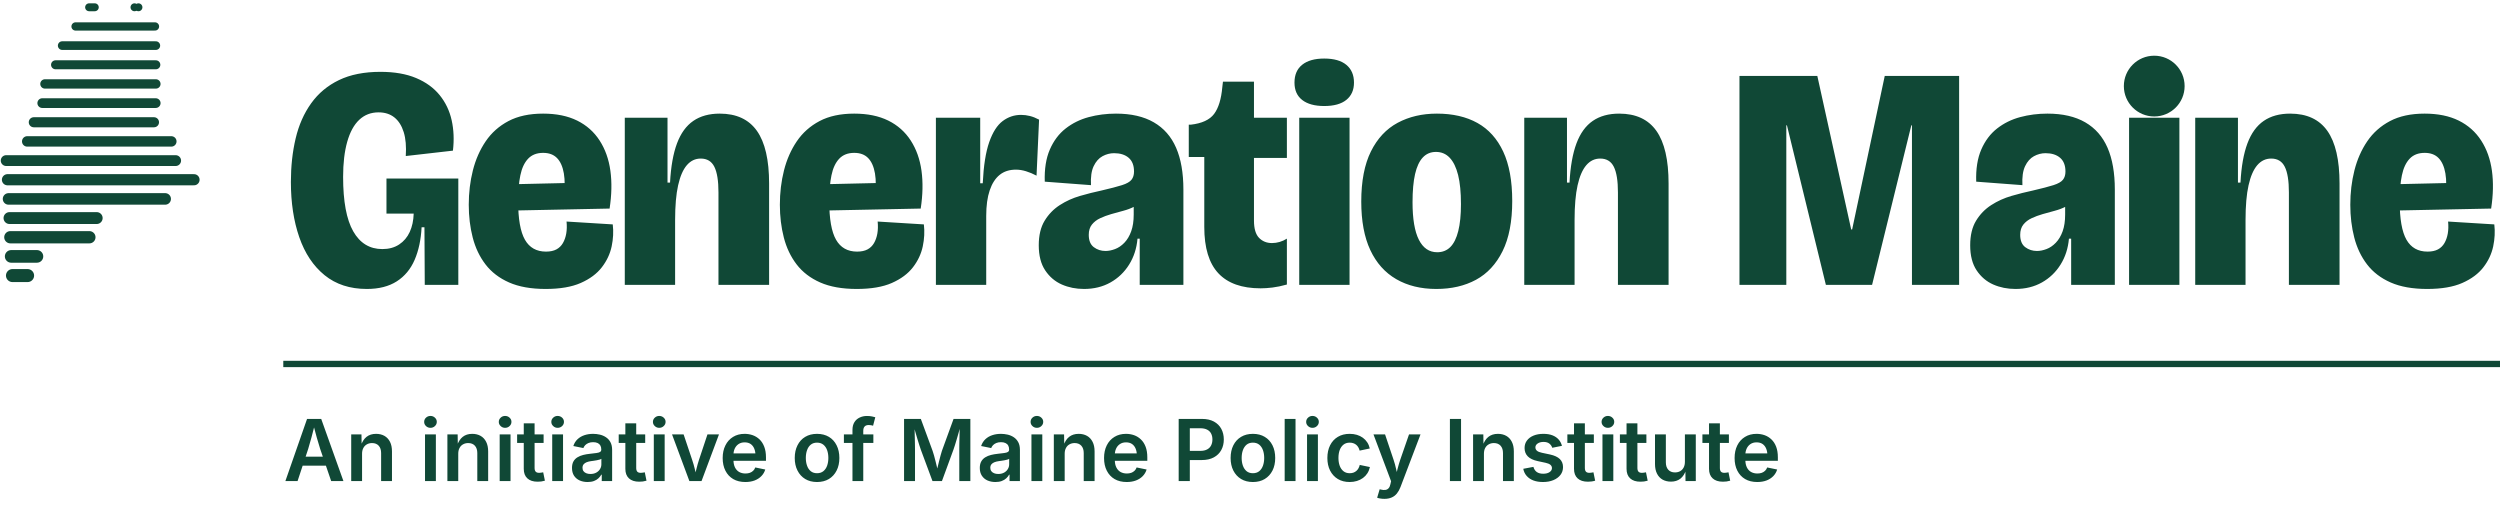
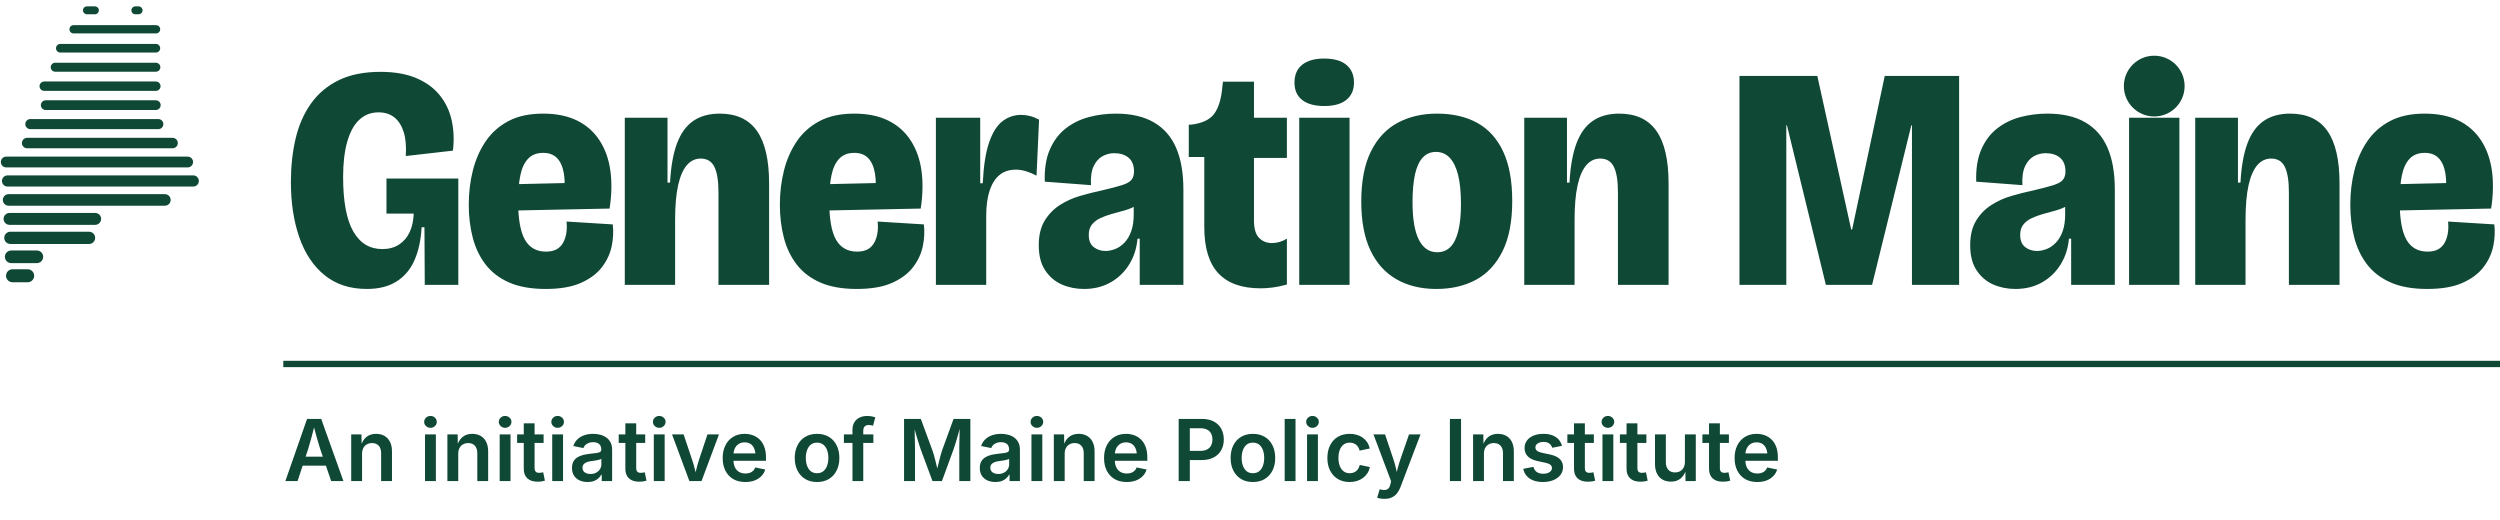
<svg xmlns="http://www.w3.org/2000/svg" viewBox="0 0 789.91 164" width="789.91" height="164" role="img" aria-label="Generation Maine, an initiative of Maine Policy Institute">
-   <path d="M28.15 2.3 L29.95 2.3" stroke="#104836" stroke-width="2.5" stroke-linecap="round" fill="none" />
-   <path d="M42.49 2.3 L42.5 2.3" stroke="#104836" stroke-width="2.5" stroke-linecap="round" fill="none" />
-   <path d="M43.75 2.3 L43.75 2.3" stroke="#104836" stroke-width="2.5" stroke-linecap="round" fill="none" />
-   <path d="M23.87 8.36 L48.97 8.36" stroke="#104836" stroke-width="2.61" stroke-linecap="round" fill="none" />
-   <path d="M19.65 14.41 L49.24 14.41" stroke="#104836" stroke-width="2.73" stroke-linecap="round" fill="none" />
-   <path d="M17.55 20.47 L49.24 20.47" stroke="#104836" stroke-width="2.84" stroke-linecap="round" fill="none" />
-   <path d="M14.2 26.52 L49.25 26.52" stroke="#104836" stroke-width="2.96" stroke-linecap="round" fill="none" />
-   <path d="M13.35 32.58 L49.2 32.58" stroke="#104836" stroke-width="3.07" stroke-linecap="round" fill="none" />
-   <path d="M10.68 38.63 L48.65 38.63" stroke="#104836" stroke-width="3.19" stroke-linecap="round" fill="none" />
-   <path d="M8.6 44.68 L54.13 44.68" stroke="#104836" stroke-width="3.3" stroke-linecap="round" fill="none" />
-   <path d="M1.95 50.74 L55.5 50.74" stroke="#104836" stroke-width="3.42" stroke-linecap="round" fill="none" />
-   <path d="M2.36 56.79 L61.3 56.79" stroke="#104836" stroke-width="3.53" stroke-linecap="round" fill="none" />
-   <path d="M2.7 62.85 L52.19 62.85" stroke="#104836" stroke-width="3.65" stroke-linecap="round" fill="none" />
-   <path d="M3 68.9 L30.55 68.9" stroke="#104836" stroke-width="3.76" stroke-linecap="round" fill="none" />
-   <path d="M3.27 74.96 L28.24 74.96" stroke="#104836" stroke-width="3.88" stroke-linecap="round" fill="none" />
-   <path d="M3.53 81.01 L11.67 81.01" stroke="#104836" stroke-width="3.99" stroke-linecap="round" fill="none" />
-   <path d="M3.94 87.07 L8.72 87.07" stroke="#104836" stroke-width="4.11" stroke-linecap="round" fill="none" />
+   <path d="M27.46 3.26 L29.98 3.26" stroke="#104836" stroke-width="2.5" stroke-linecap="round" fill="none" />
+   <path d="M42.76 3.26 L43.79 3.26" stroke="#104836" stroke-width="2.5" stroke-linecap="round" fill="none" />
+   <path d="M23.24 9.25 L49.31 9.25" stroke="#104836" stroke-width="2.61" stroke-linecap="round" fill="none" />
+   <path d="M19.06 15.24 L49.25 15.24" stroke="#104836" stroke-width="2.73" stroke-linecap="round" fill="none" />
+   <path d="M17.44 21.24 L49.25 21.24" stroke="#104836" stroke-width="2.84" stroke-linecap="round" fill="none" />
+   <path d="M13.97 27.23 L49.25 27.23" stroke="#104836" stroke-width="2.96" stroke-linecap="round" fill="none" />
+   <path d="M14.44 33.22 L49.23 33.22" stroke="#104836" stroke-width="3.07" stroke-linecap="round" fill="none" />
+   <path d="M9.59 39.21 L50.02 39.21" stroke="#104836" stroke-width="3.19" stroke-linecap="round" fill="none" />
+   <path d="M8.57 45.2 L54.53 45.2" stroke="#104836" stroke-width="3.3" stroke-linecap="round" fill="none" />
+   <path d="M1.97 51.19 L59.29 51.19" stroke="#104836" stroke-width="3.42" stroke-linecap="round" fill="none" />
+   <path d="M2.38 57.18 L61.06 57.18" stroke="#104836" stroke-width="3.53" stroke-linecap="round" fill="none" />
+   <path d="M2.71 63.17 L52.1 63.17" stroke="#104836" stroke-width="3.65" stroke-linecap="round" fill="none" />
+   <path d="M3.01 69.16 L30.07 69.16" stroke="#104836" stroke-width="3.76" stroke-linecap="round" fill="none" />
+   <path d="M3.28 75.15 L28.12 75.15" stroke="#104836" stroke-width="3.88" stroke-linecap="round" fill="none" />
+   <path d="M3.54 81.14 L11.65 81.14" stroke="#104836" stroke-width="3.99" stroke-linecap="round" fill="none" />
+   <path d="M3.96 87.13 L8.74 87.13" stroke="#104836" stroke-width="4.11" stroke-linecap="round" fill="none" />
  <g transform="translate(89.51 16)">
    <path fill="#104836" d="M26.4 75.3Q18.4 75.3 13.05 70.95Q7.7 66.6 5.05 58.95Q2.4 51.3 2.4 41.5Q2.4 34.1 3.9 27.75Q5.4 21.4 8.8 16.65Q12.2 11.9 17.6 9.3Q23 6.7 30.7 6.7Q37.3 6.7 41.95 8.65Q46.6 10.6 49.4 14.05Q52.2 17.5 53.2 22Q54.2 26.5 53.6 31.6L38.7 33.3Q39 28.8 38.05 25.75Q37.1 22.7 35.1 21.1Q33.1 19.5 30.1 19.5Q26.5 19.5 24 21.85Q21.5 24.2 20.2 28.8Q18.9 33.4 18.9 39.9Q18.9 45.7 19.7 50Q20.5 54.3 22.1 57.1Q23.7 59.9 26 61.3Q28.3 62.7 31.3 62.7Q34.4 62.7 36.6 61.25Q38.8 59.8 39.95 57.3Q41.1 54.8 41.2 51.5H32.6V40.4H55.3V52.4V74H44.7L44.6 55.8H43.7Q43.4 61.7 41.5 66.1Q39.6 70.5 35.85 72.9Q32.1 75.3 26.4 75.3ZM82.9 75.3Q76 75.3 71.35 73.25Q66.7 71.2 63.9 67.55Q61.1 63.9 59.85 59.05Q58.6 54.2 58.6 48.7Q58.6 43 59.9 37.85Q61.2 32.7 63.95 28.65Q66.7 24.6 71.15 22.25Q75.6 19.9 82.1 19.9Q88.4 19.9 92.85 22.1Q97.3 24.3 99.95 28.4Q102.6 32.5 103.35 37.95Q104.1 43.4 103.1 49.9L68.8 50.6V42.3L90.5 41.8L88.6 46.9Q89.2 42 88.65 38.8Q88.1 35.6 86.5 33.95Q84.9 32.3 82.1 32.3Q79.1 32.3 77.35 34.15Q75.6 36 74.9 39.4Q74.2 42.8 74.2 47.5Q74.2 56 76.35 59.75Q78.5 63.5 83 63.5Q85 63.5 86.3 62.8Q87.6 62.1 88.35 60.8Q89.1 59.5 89.4 57.8Q89.7 56.1 89.5 54L104.1 54.9Q104.5 58.3 103.75 61.85Q103 65.4 100.65 68.45Q98.3 71.5 94 73.4Q89.7 75.3 82.9 75.3ZM107.9 74V43.3V21.2H121.4V41.7H122.2Q122.6 34.1 124.4 29.3Q126.2 24.5 129.55 22.2Q132.9 19.9 137.9 19.9Q145.8 19.9 149.65 25.35Q153.5 30.8 153.5 42V74H137.5V44.8Q137.5 39.3 136.2 36.7Q134.9 34.1 131.9 34.1Q129.3 34.1 127.5 36.2Q125.7 38.3 124.75 42.55Q123.8 46.8 123.8 53.5V74ZM181.2 75.3Q174.3 75.3 169.65 73.25Q165 71.2 162.2 67.55Q159.4 63.9 158.15 59.05Q156.9 54.2 156.9 48.7Q156.9 43 158.2 37.85Q159.5 32.7 162.25 28.65Q165 24.6 169.45 22.25Q173.9 19.9 180.4 19.9Q186.7 19.9 191.15 22.1Q195.6 24.3 198.25 28.4Q200.9 32.5 201.65 37.95Q202.4 43.4 201.4 49.9L167.1 50.6V42.3L188.8 41.8L186.9 46.9Q187.5 42 186.95 38.8Q186.4 35.6 184.8 33.95Q183.2 32.3 180.4 32.3Q177.4 32.3 175.65 34.15Q173.9 36 173.2 39.4Q172.5 42.8 172.5 47.5Q172.5 56 174.65 59.75Q176.8 63.5 181.3 63.5Q183.3 63.5 184.6 62.8Q185.9 62.1 186.65 60.8Q187.4 59.5 187.7 57.8Q188 56.1 187.8 54L202.4 54.9Q202.8 58.3 202.05 61.85Q201.3 65.4 198.95 68.45Q196.6 71.5 192.3 73.4Q188 75.3 181.2 75.3ZM206.2 74V45V21.2H220.2V41.9H221Q221.4 33.6 223.05 28.9Q224.7 24.2 227.3 22.25Q229.9 20.3 233.1 20.3Q234.5 20.3 235.9 20.65Q237.3 21 238.8 21.8L238 39.5Q236.3 38.6 234.65 38.1Q233 37.6 231.5 37.6Q228.4 37.6 226.35 39.25Q224.3 40.9 223.2 44.15Q222.1 47.4 222.1 52.2V74ZM253 75.3Q249.2 75.3 246 73.9Q242.8 72.5 240.75 69.45Q238.7 66.4 238.7 61.5Q238.7 56.8 240.55 53.75Q242.4 50.7 245.35 48.8Q248.3 46.9 251.75 45.9Q255.2 44.9 258.5 44.2Q262.8 43.2 265 42.5Q267.2 41.8 268 40.8Q268.8 39.8 268.8 38.2Q268.8 35.3 267.1 33.85Q265.4 32.4 262.5 32.4Q260.6 32.4 258.85 33.35Q257.1 34.3 256.05 36.5Q255 38.7 255.2 42.5L240.6 41.4Q240.4 35.4 242.2 31.25Q244 27.1 247.2 24.6Q250.4 22.1 254.5 21Q258.6 19.9 263.1 19.9Q270.3 19.9 275.05 22.65Q279.8 25.4 282.1 30.7Q284.4 36 284.4 43.9V54.3Q284.4 57.6 284.4 60.9Q284.4 64.2 284.4 67.45Q284.4 70.7 284.4 74H270.6Q270.6 70.5 270.6 66.9Q270.6 63.3 270.6 59.4H269.9Q269.5 64 267.25 67.6Q265 71.2 261.35 73.25Q257.7 75.3 253 75.3ZM259.8 63.3Q261.2 63.3 262.8 62.7Q264.4 62.1 265.75 60.7Q267.1 59.3 267.9 57.1Q268.7 54.9 268.7 51.8V47.9L271.2 47.2Q270.4 48.5 268.85 49.3Q267.3 50.1 265.4 50.6Q263.5 51.1 261.6 51.65Q259.7 52.2 258.1 52.95Q256.5 53.7 255.5 54.95Q254.5 56.2 254.5 58.2Q254.5 60.9 256.1 62.1Q257.7 63.3 259.8 63.3ZM308.8 75.1Q299.9 75.1 295.45 70.35Q291 65.6 291 55.7V33.6H286.1V23.4H286.7Q292 22.8 294.1 20Q296.2 17.2 296.7 11.5L296.9 9.8H306.7V21.2H317.1V33.9H306.7V53.7Q306.7 57.5 308.3 59.15Q309.9 60.8 312.4 60.8Q313.6 60.8 314.8 60.45Q316 60.1 317.1 59.4V73.9Q314.6 74.6 312.55 74.85Q310.5 75.1 308.8 75.1ZM321 74V21.2H336.9V74ZM328.9 17.5Q324.4 17.5 321.95 15.6Q319.5 13.7 319.5 10.1Q319.5 6.4 321.95 4.45Q324.4 2.5 328.9 2.5Q333.5 2.5 335.9 4.5Q338.3 6.5 338.3 10.1Q338.3 13.6 335.9 15.55Q333.5 17.5 328.9 17.5ZM364.3 75.3Q357 75.3 351.65 72.2Q346.3 69.1 343.45 63Q340.6 56.9 340.6 47.7Q340.6 38 343.65 31.85Q346.7 25.7 352.1 22.8Q357.5 19.9 364.5 19.9Q372 19.9 377.3 22.85Q382.6 25.8 385.45 31.9Q388.3 38 388.3 47.5Q388.3 57.2 385.25 63.35Q382.2 69.5 376.85 72.4Q371.5 75.3 364.3 75.3ZM364.6 63.7Q367.1 63.7 368.75 62.05Q370.4 60.4 371.25 57Q372.1 53.6 372.1 48.5Q372.1 42.9 371.2 39.3Q370.3 35.7 368.55 33.85Q366.8 32 364.2 32Q361.7 32 360.05 33.75Q358.4 35.5 357.6 39Q356.8 42.5 356.8 47.9Q356.8 55.8 358.8 59.75Q360.8 63.7 364.6 63.7ZM392.1 74V43.3V21.2H405.6V41.7H406.4Q406.8 34.1 408.6 29.3Q410.4 24.5 413.75 22.2Q417.1 19.9 422.1 19.9Q430 19.9 433.85 25.35Q437.7 30.8 437.7 42V74H421.7V44.8Q421.7 39.3 420.4 36.7Q419.1 34.1 416.1 34.1Q413.5 34.1 411.7 36.2Q409.9 38.3 408.95 42.55Q408 46.8 408 53.5V74ZM460.1 74V8H484.7L495.4 56.5H495.7L506 8H529.5V74H514.6V23.6H514.4L502 74H487.4L475.1 23.6H474.9V74ZM547.3 75.3Q543.5 75.3 540.3 73.9Q537.1 72.5 535.05 69.45Q533 66.4 533 61.5Q533 56.8 534.85 53.75Q536.7 50.7 539.65 48.8Q542.6 46.9 546.05 45.9Q549.5 44.9 552.8 44.2Q557.1 43.2 559.3 42.5Q561.5 41.8 562.3 40.8Q563.1 39.8 563.1 38.2Q563.1 35.3 561.4 33.85Q559.7 32.4 556.8 32.4Q554.9 32.4 553.15 33.35Q551.4 34.3 550.35 36.5Q549.3 38.7 549.5 42.5L534.9 41.4Q534.7 35.4 536.5 31.25Q538.3 27.1 541.5 24.6Q544.7 22.1 548.8 21Q552.9 19.9 557.4 19.9Q564.6 19.9 569.35 22.65Q574.1 25.4 576.4 30.7Q578.7 36 578.7 43.9V54.3Q578.7 57.6 578.7 60.9Q578.7 64.2 578.7 67.45Q578.7 70.7 578.7 74H564.9Q564.9 70.5 564.9 66.9Q564.9 63.3 564.9 59.4H564.2Q563.8 64 561.55 67.6Q559.3 71.2 555.65 73.25Q552 75.3 547.3 75.3ZM554.1 63.3Q555.5 63.3 557.1 62.7Q558.7 62.1 560.05 60.7Q561.4 59.3 562.2 57.1Q563 54.9 563 51.8V47.9L565.5 47.2Q564.7 48.5 563.15 49.3Q561.6 50.1 559.7 50.6Q557.8 51.1 555.9 51.65Q554 52.2 552.4 52.95Q550.8 53.7 549.8 54.95Q548.8 56.2 548.8 58.2Q548.8 60.9 550.4 62.1Q552 63.3 554.1 63.3ZM583.2 74V21.2H599.1V74ZM604.1 74V43.3V21.2H617.6V41.7H618.4Q618.8 34.1 620.6 29.3Q622.4 24.5 625.75 22.2Q629.1 19.9 634.1 19.9Q642 19.9 645.85 25.35Q649.7 30.8 649.7 42V74H633.7V44.8Q633.7 39.3 632.4 36.7Q631.1 34.1 628.1 34.1Q625.5 34.1 623.7 36.2Q621.9 38.3 620.95 42.55Q620 46.8 620 53.5V74ZM677.4 75.3Q670.5 75.3 665.85 73.25Q661.2 71.2 658.4 67.55Q655.6 63.9 654.35 59.05Q653.1 54.2 653.1 48.7Q653.1 43 654.4 37.85Q655.7 32.7 658.45 28.65Q661.2 24.6 665.65 22.25Q670.1 19.9 676.6 19.9Q682.9 19.9 687.35 22.1Q691.8 24.3 694.45 28.4Q697.1 32.5 697.85 37.95Q698.6 43.4 697.6 49.9L663.3 50.6V42.3L685 41.8L683.1 46.9Q683.7 42 683.15 38.8Q682.6 35.6 681 33.95Q679.4 32.3 676.6 32.3Q673.6 32.3 671.85 34.15Q670.1 36 669.4 39.4Q668.7 42.8 668.7 47.5Q668.7 56 670.85 59.75Q673 63.5 677.5 63.5Q679.5 63.5 680.8 62.8Q682.1 62.1 682.85 60.8Q683.6 59.5 683.9 57.8Q684.2 56.1 684 54L698.6 54.9Q699 58.3 698.25 61.85Q697.5 65.4 695.15 68.45Q692.8 71.5 688.5 73.4Q684.2 75.3 677.4 75.3Z" />
    <circle cx="591.15" cy="11.2" r="9.6" fill="#104836" />
  </g>
  <rect x="89.51" y="114" width="700.4" height="2" rx="0" fill="#104836" />
  <path fill="#104836" d="M90.17 152 97.02 132.36H101.49L108.51 152H104.64L101.15 141.8Q100.64 140.21 100.08 138.22Q99.53 136.22 98.86 133.67H99.59Q98.93 136.25 98.4 138.26Q97.87 140.27 97.39 141.8L94.02 152ZM94.16 147.14V144.3H104.51V147.14ZM114.4 143.36V152H110.97V137.26H114.21L114.27 140.9H113.99Q114.61 138.99 115.81 138.03Q117.01 137.08 118.82 137.08Q120.33 137.08 121.47 137.72Q122.6 138.37 123.23 139.61Q123.85 140.85 123.85 142.63V152H120.42V143.15Q120.42 141.68 119.66 140.83Q118.89 139.99 117.55 139.99Q116.64 139.99 115.93 140.39Q115.22 140.78 114.81 141.54Q114.4 142.3 114.4 143.36ZM134.29 152V137.26H137.72V152ZM136.01 135.18Q135.19 135.18 134.6 134.62Q134.02 134.07 134.02 133.31Q134.02 132.51 134.6 131.97Q135.19 131.42 136.01 131.42Q136.84 131.42 137.42 131.97Q138.01 132.51 138.01 133.29Q138.01 134.07 137.42 134.62Q136.84 135.18 136.01 135.18ZM144.79 143.36V152H141.36V137.26H144.6L144.66 140.9H144.38Q145 138.99 146.2 138.03Q147.4 137.08 149.2 137.08Q150.72 137.08 151.85 137.72Q152.99 138.37 153.61 139.61Q154.24 140.85 154.24 142.63V152H150.81V143.15Q150.81 141.68 150.05 140.83Q149.28 139.99 147.94 139.99Q147.03 139.99 146.32 140.39Q145.6 140.78 145.2 141.54Q144.79 142.3 144.79 143.36ZM157.88 152V137.26H161.31V152ZM159.59 135.18Q158.77 135.18 158.19 134.62Q157.6 134.07 157.6 133.31Q157.6 132.51 158.19 131.97Q158.77 131.42 159.59 131.42Q160.42 131.42 161.01 131.97Q161.6 132.51 161.6 133.29Q161.6 134.07 161.01 134.62Q160.42 135.18 159.59 135.18ZM171.76 137.26V139.95H163.39V137.26ZM165.49 133.75H168.91V147.85Q168.91 148.65 169.26 149.03Q169.6 149.4 170.38 149.4Q170.61 149.4 171 149.34Q171.39 149.28 171.63 149.23L172.17 151.88Q171.6 152.05 171.01 152.13Q170.42 152.2 169.88 152.2Q167.75 152.2 166.62 151.14Q165.49 150.09 165.49 148.14ZM174.48 152V137.26H177.9V152ZM176.19 135.18Q175.37 135.18 174.79 134.62Q174.2 134.07 174.2 133.31Q174.2 132.51 174.79 131.97Q175.37 131.42 176.19 131.42Q177.02 131.42 177.61 131.97Q178.19 132.51 178.19 133.29Q178.19 134.07 177.61 134.62Q177.02 135.18 176.19 135.18ZM185.66 152.3Q184.26 152.3 183.14 151.8Q182.02 151.29 181.37 150.3Q180.73 149.31 180.73 147.86Q180.73 146.61 181.19 145.79Q181.66 144.97 182.46 144.49Q183.26 144 184.26 143.75Q185.26 143.5 186.34 143.39Q187.62 143.25 188.42 143.14Q189.23 143.04 189.6 142.8Q189.98 142.56 189.98 142.06V141.99Q189.98 141.27 189.69 140.76Q189.4 140.25 188.83 139.98Q188.25 139.71 187.41 139.71Q186.55 139.71 185.93 139.98Q185.3 140.24 184.9 140.66Q184.51 141.08 184.32 141.57L181.15 140.93Q181.58 139.62 182.49 138.77Q183.4 137.92 184.66 137.5Q185.92 137.08 187.4 137.08Q188.44 137.08 189.5 137.32Q190.56 137.56 191.44 138.14Q192.33 138.72 192.87 139.7Q193.41 140.68 193.41 142.15V152H190.13V149.97H189.99Q189.66 150.59 189.09 151.12Q188.52 151.66 187.67 151.98Q186.82 152.3 185.66 152.3ZM186.54 149.76Q187.61 149.76 188.38 149.34Q189.15 148.92 189.58 148.22Q190.01 147.53 190.01 146.71V144.97Q189.84 145.1 189.43 145.22Q189.03 145.34 188.54 145.43Q188.04 145.53 187.56 145.59Q187.08 145.66 186.75 145.7Q185.99 145.8 185.37 146.04Q184.75 146.28 184.4 146.71Q184.05 147.14 184.05 147.82Q184.05 148.45 184.37 148.88Q184.69 149.31 185.25 149.53Q185.81 149.76 186.54 149.76ZM203.86 137.26V139.95H195.49V137.26ZM197.59 133.75H201.02V147.85Q201.02 148.65 201.36 149.03Q201.7 149.4 202.48 149.4Q202.72 149.4 203.1 149.34Q203.49 149.28 203.73 149.23L204.27 151.88Q203.7 152.05 203.11 152.13Q202.52 152.2 201.98 152.2Q199.85 152.2 198.72 151.14Q197.59 150.09 197.59 148.14ZM206.58 152V137.26H210.01V152ZM208.29 135.18Q207.48 135.18 206.89 134.62Q206.3 134.07 206.3 133.31Q206.3 132.51 206.89 131.97Q207.48 131.42 208.29 131.42Q209.12 131.42 209.71 131.97Q210.3 132.51 210.3 133.29Q210.3 134.07 209.71 134.62Q209.12 135.18 208.29 135.18ZM217.82 152 212.34 137.26H216L218.69 145.28Q219.17 146.69 219.51 148.11Q219.85 149.53 220.21 151H219.35Q219.72 149.53 220.06 148.11Q220.4 146.69 220.86 145.28L223.53 137.26H227.17L221.66 152ZM235.5 152.3Q233.28 152.3 231.67 151.37Q230.07 150.43 229.21 148.73Q228.34 147.03 228.34 144.72Q228.34 142.44 229.2 140.73Q230.05 139.01 231.61 138.05Q233.17 137.08 235.28 137.08Q236.62 137.08 237.84 137.51Q239.06 137.95 240.01 138.86Q240.95 139.77 241.48 141.17Q242.02 142.57 242.02 144.51V145.59H229.97V143.26H240.32L238.71 143.94Q238.71 142.71 238.32 141.76Q237.94 140.82 237.18 140.29Q236.43 139.77 235.29 139.77Q234.16 139.77 233.37 140.3Q232.58 140.83 232.16 141.72Q231.75 142.61 231.75 143.71V145.32Q231.75 146.71 232.22 147.68Q232.7 148.64 233.55 149.13Q234.41 149.61 235.54 149.61Q236.29 149.61 236.91 149.4Q237.52 149.18 237.97 148.75Q238.42 148.32 238.64 147.7L241.79 148.35Q241.44 149.53 240.58 150.42Q239.72 151.31 238.44 151.81Q237.15 152.3 235.5 152.3ZM258.15 152.3Q256 152.3 254.42 151.35Q252.84 150.39 251.98 148.68Q251.11 146.98 251.11 144.71Q251.11 142.42 251.98 140.7Q252.84 138.97 254.42 138.03Q256 137.08 258.15 137.08Q260.31 137.08 261.9 138.03Q263.48 138.97 264.34 140.7Q265.21 142.42 265.21 144.71Q265.21 146.98 264.34 148.68Q263.48 150.39 261.9 151.35Q260.31 152.3 258.15 152.3ZM258.15 149.52Q259.35 149.52 260.15 148.88Q260.95 148.23 261.34 147.14Q261.73 146.04 261.73 144.7Q261.73 143.34 261.34 142.24Q260.95 141.15 260.15 140.5Q259.35 139.86 258.15 139.86Q256.95 139.86 256.17 140.5Q255.38 141.15 255 142.24Q254.61 143.33 254.61 144.7Q254.61 146.04 255 147.14Q255.38 148.23 256.17 148.88Q256.95 149.52 258.15 149.52ZM275.95 137.26V139.95H266.64V137.26ZM269.35 152V135.85Q269.35 134.37 269.96 133.4Q270.57 132.42 271.62 131.93Q272.67 131.43 273.92 131.43Q274.83 131.43 275.53 131.58Q276.23 131.72 276.56 131.84L275.86 134.51Q275.63 134.44 275.31 134.37Q274.99 134.29 274.55 134.29Q273.59 134.29 273.18 134.77Q272.76 135.24 272.76 136.11V152ZM285.65 152V132.36H290.95L294.68 142.49Q294.88 143.06 295.13 143.95Q295.37 144.84 295.63 145.87Q295.88 146.9 296.12 147.88Q296.35 148.86 296.5 149.61H295.79Q295.95 148.88 296.18 147.91Q296.41 146.94 296.67 145.9Q296.93 144.87 297.17 143.97Q297.41 143.07 297.6 142.49L301.29 132.36H306.6V152H303.1V142.09Q303.1 141.45 303.11 140.56Q303.12 139.66 303.15 138.63Q303.17 137.6 303.2 136.56Q303.23 135.51 303.23 134.56H303.48Q303.21 135.6 302.9 136.69Q302.59 137.77 302.29 138.8Q301.99 139.82 301.72 140.68Q301.45 141.53 301.25 142.09L297.62 152H294.63L290.95 142.09Q290.76 141.53 290.49 140.7Q290.22 139.86 289.91 138.84Q289.6 137.83 289.29 136.73Q288.98 135.63 288.67 134.56H288.96Q288.98 135.44 289 136.48Q289.03 137.51 289.05 138.55Q289.07 139.59 289.09 140.51Q289.11 141.43 289.11 142.09V152ZM314.51 152.3Q313.12 152.3 311.99 151.8Q310.87 151.29 310.23 150.3Q309.58 149.31 309.58 147.86Q309.58 146.61 310.05 145.79Q310.52 144.97 311.32 144.49Q312.11 144 313.12 143.75Q314.12 143.5 315.2 143.39Q316.48 143.25 317.28 143.14Q318.09 143.04 318.46 142.8Q318.84 142.56 318.84 142.06V141.99Q318.84 141.27 318.55 140.76Q318.26 140.25 317.68 139.98Q317.11 139.71 316.27 139.71Q315.41 139.71 314.78 139.98Q314.16 140.24 313.76 140.66Q313.37 141.08 313.18 141.57L310 140.93Q310.44 139.62 311.35 138.77Q312.26 137.92 313.52 137.5Q314.78 137.08 316.25 137.08Q317.29 137.08 318.36 137.32Q319.42 137.56 320.3 138.14Q321.18 138.72 321.72 139.7Q322.26 140.68 322.26 142.15V152H318.98V149.97H318.85Q318.52 150.59 317.95 151.12Q317.37 151.66 316.52 151.98Q315.67 152.3 314.51 152.3ZM315.4 149.76Q316.46 149.76 317.24 149.34Q318.01 148.92 318.43 148.22Q318.86 147.53 318.86 146.71V144.97Q318.69 145.1 318.29 145.22Q317.89 145.34 317.39 145.43Q316.9 145.53 316.42 145.59Q315.94 145.66 315.61 145.7Q314.84 145.8 314.22 146.04Q313.6 146.28 313.25 146.71Q312.9 147.14 312.9 147.82Q312.9 148.45 313.23 148.88Q313.55 149.31 314.11 149.53Q314.67 149.76 315.4 149.76ZM325.9 152V137.26H329.33V152ZM327.62 135.18Q326.8 135.18 326.21 134.62Q325.63 134.07 325.63 133.31Q325.63 132.51 326.21 131.97Q326.8 131.42 327.62 131.42Q328.45 131.42 329.03 131.97Q329.62 132.51 329.62 133.29Q329.62 134.07 329.03 134.62Q328.45 135.18 327.62 135.18ZM336.4 143.36V152H332.97V137.26H336.21L336.27 140.9H335.99Q336.61 138.99 337.81 138.03Q339.01 137.08 340.81 137.08Q342.33 137.08 343.46 137.72Q344.6 138.37 345.22 139.61Q345.85 140.85 345.85 142.63V152H342.42V143.15Q342.42 141.68 341.66 140.83Q340.89 139.99 339.55 139.99Q338.64 139.99 337.93 140.39Q337.21 140.78 336.81 141.54Q336.4 142.3 336.4 143.36ZM356 152.3Q353.77 152.3 352.17 151.37Q350.57 150.43 349.71 148.73Q348.84 147.03 348.84 144.72Q348.84 142.44 349.69 140.73Q350.54 139.01 352.11 138.05Q353.67 137.08 355.78 137.08Q357.12 137.08 358.34 137.51Q359.56 137.95 360.5 138.86Q361.45 139.77 361.98 141.17Q362.51 142.57 362.51 144.51V145.59H350.46V143.26H360.81L359.21 143.94Q359.21 142.71 358.82 141.76Q358.44 140.82 357.68 140.29Q356.92 139.77 355.79 139.77Q354.66 139.77 353.87 140.3Q353.07 140.83 352.66 141.72Q352.24 142.61 352.24 143.71V145.32Q352.24 146.71 352.72 147.68Q353.19 148.64 354.05 149.13Q354.91 149.61 356.04 149.61Q356.79 149.61 357.41 149.4Q358.02 149.18 358.47 148.75Q358.92 148.32 359.14 147.7L362.29 148.35Q361.93 149.53 361.08 150.42Q360.22 151.31 358.93 151.81Q357.65 152.3 356 152.3ZM372.42 152V132.36H379.76Q382.01 132.36 383.56 133.2Q385.1 134.04 385.89 135.51Q386.68 136.98 386.68 138.86Q386.68 140.74 385.88 142.2Q385.08 143.67 383.53 144.51Q381.97 145.36 379.71 145.36H374.84V142.46H379.24Q380.58 142.46 381.43 141.99Q382.28 141.53 382.68 140.71Q383.08 139.9 383.08 138.86Q383.08 137.81 382.68 137.01Q382.28 136.21 381.42 135.76Q380.56 135.31 379.22 135.31H375.94V152ZM395.87 152.3Q393.72 152.3 392.14 151.35Q390.56 150.39 389.69 148.68Q388.83 146.98 388.83 144.71Q388.83 142.42 389.69 140.7Q390.56 138.97 392.14 138.03Q393.72 137.08 395.87 137.08Q398.03 137.08 399.61 138.03Q401.19 138.97 402.06 140.7Q402.92 142.42 402.92 144.71Q402.92 146.98 402.06 148.68Q401.19 150.39 399.61 151.35Q398.03 152.3 395.87 152.3ZM395.87 149.52Q397.07 149.52 397.87 148.88Q398.66 148.23 399.05 147.14Q399.44 146.04 399.44 144.7Q399.44 143.34 399.05 142.24Q398.66 141.15 397.87 140.5Q397.07 139.86 395.87 139.86Q394.67 139.86 393.88 140.5Q393.1 141.15 392.71 142.24Q392.32 143.33 392.32 144.7Q392.32 146.04 392.71 147.14Q393.1 148.23 393.88 148.88Q394.67 149.52 395.87 149.52ZM409.34 132.36V152H405.91V132.36ZM412.98 152V137.26H416.41V152ZM414.69 135.18Q413.88 135.18 413.29 134.62Q412.7 134.07 412.7 133.31Q412.7 132.51 413.29 131.97Q413.88 131.42 414.69 131.42Q415.53 131.42 416.11 131.97Q416.7 132.51 416.7 133.29Q416.7 134.07 416.11 134.62Q415.53 135.18 414.69 135.18ZM426.44 152.3Q424.29 152.3 422.71 151.35Q421.13 150.39 420.26 148.68Q419.4 146.98 419.4 144.71Q419.4 142.42 420.26 140.7Q421.13 138.97 422.71 138.03Q424.29 137.08 426.44 137.08Q427.67 137.08 428.72 137.39Q429.78 137.71 430.61 138.31Q431.44 138.91 432 139.77Q432.56 140.62 432.8 141.7L429.59 142.38Q429.45 141.81 429.18 141.34Q428.91 140.87 428.51 140.54Q428.12 140.21 427.6 140.04Q427.09 139.86 426.47 139.86Q425.27 139.86 424.48 140.5Q423.69 141.14 423.29 142.22Q422.9 143.31 422.9 144.7Q422.9 146.05 423.29 147.15Q423.69 148.24 424.48 148.88Q425.27 149.52 426.47 149.52Q427.1 149.52 427.62 149.34Q428.14 149.15 428.54 148.81Q428.95 148.47 429.22 147.98Q429.5 147.49 429.63 146.9L432.84 147.57Q432.6 148.68 432.04 149.55Q431.48 150.42 430.64 151.03Q429.8 151.64 428.74 151.97Q427.68 152.3 426.44 152.3ZM435.13 157.26 435.93 154.58 436.34 154.69Q437.12 154.89 437.73 154.8Q438.33 154.72 438.74 154.27Q439.15 153.83 439.32 152.99L439.53 152.05L433.97 137.26H437.63L440.32 145.28Q440.8 146.7 441.1 148.11Q441.4 149.52 441.77 151H440.88Q441.23 149.52 441.59 148.1Q441.95 146.69 442.42 145.28L445.2 137.26H448.83L442.5 153.9Q442.05 155.07 441.38 155.91Q440.71 156.75 439.73 157.18Q438.75 157.62 437.42 157.62Q436.7 157.62 436.09 157.51Q435.47 157.41 435.13 157.26ZM461.64 132.36V152H458.12V132.36ZM468.87 143.36V152H465.44V137.26H468.68L468.73 140.9H468.46Q469.08 138.99 470.28 138.03Q471.48 137.08 473.28 137.08Q474.8 137.08 475.93 137.72Q477.07 138.37 477.69 139.61Q478.32 140.85 478.32 142.63V152H474.89V143.15Q474.89 141.68 474.13 140.83Q473.36 139.99 472.02 139.99Q471.11 139.99 470.4 140.39Q469.68 140.78 469.27 141.54Q468.87 142.3 468.87 143.36ZM487.53 152.3Q485.83 152.3 484.53 151.82Q483.22 151.33 482.39 150.39Q481.55 149.46 481.3 148.12L484.5 147.52Q484.81 148.61 485.58 149.15Q486.35 149.68 487.6 149.68Q488.87 149.68 489.61 149.17Q490.36 148.66 490.36 147.91Q490.36 147.28 489.87 146.86Q489.38 146.45 488.36 146.23L485.85 145.69Q483.76 145.24 482.74 144.21Q481.71 143.18 481.71 141.56Q481.71 140.19 482.46 139.19Q483.21 138.18 484.55 137.63Q485.89 137.08 487.65 137.08Q489.33 137.08 490.53 137.55Q491.74 138.03 492.48 138.88Q493.23 139.73 493.52 140.87L490.46 141.48Q490.21 140.7 489.55 140.17Q488.89 139.63 487.69 139.63Q486.6 139.63 485.87 140.11Q485.13 140.6 485.13 141.35Q485.13 141.99 485.62 142.42Q486.11 142.84 487.23 143.07L489.74 143.6Q491.83 144.05 492.85 145.04Q493.86 146.03 493.86 147.58Q493.86 148.98 493.06 150.04Q492.25 151.1 490.82 151.7Q489.39 152.3 487.53 152.3ZM503.6 137.26V139.95H495.23V137.26ZM497.33 133.75H500.76V147.85Q500.76 148.65 501.1 149.03Q501.44 149.4 502.22 149.4Q502.46 149.4 502.85 149.34Q503.24 149.28 503.47 149.23L504.01 151.88Q503.45 152.05 502.85 152.13Q502.26 152.2 501.72 152.2Q499.6 152.2 498.46 151.14Q497.33 150.09 497.33 148.14ZM506.32 152V137.26H509.75V152ZM508.03 135.18Q507.22 135.18 506.63 134.62Q506.04 134.07 506.04 133.31Q506.04 132.51 506.63 131.97Q507.22 131.42 508.03 131.42Q508.87 131.42 509.45 131.97Q510.04 132.51 510.04 133.29Q510.04 134.07 509.45 134.62Q508.87 135.18 508.03 135.18ZM520.2 137.26V139.95H511.83V137.26ZM513.93 133.75H517.36V147.85Q517.36 148.65 517.7 149.03Q518.04 149.4 518.82 149.4Q519.06 149.4 519.45 149.34Q519.83 149.28 520.07 149.23L520.61 151.88Q520.04 152.05 519.45 152.13Q518.86 152.2 518.32 152.2Q516.2 152.2 515.06 151.14Q513.93 150.09 513.93 148.14ZM527.97 152.18Q526.45 152.18 525.31 151.54Q524.17 150.89 523.55 149.65Q522.92 148.4 522.92 146.63V137.26H526.35V146.11Q526.35 147.58 527.12 148.43Q527.89 149.27 529.23 149.27Q530.14 149.27 530.86 148.88Q531.57 148.48 531.97 147.72Q532.37 146.95 532.37 145.9V137.26H535.81V152H532.56L532.52 148.36H532.78Q532.16 150.29 530.95 151.24Q529.73 152.18 527.97 152.18ZM546.27 137.26V139.95H537.9V137.26ZM539.99 133.75H543.42V147.85Q543.42 148.65 543.76 149.03Q544.1 149.4 544.88 149.4Q545.12 149.4 545.51 149.34Q545.9 149.28 546.14 149.23L546.68 151.88Q546.11 152.05 545.52 152.13Q544.92 152.2 544.38 152.2Q542.26 152.2 541.13 151.14Q539.99 150.09 539.99 148.14ZM555.23 152.3Q553 152.3 551.4 151.37Q549.8 150.43 548.94 148.73Q548.07 147.03 548.07 144.72Q548.07 142.44 548.92 140.73Q549.77 139.01 551.34 138.05Q552.9 137.08 555.01 137.08Q556.35 137.08 557.57 137.51Q558.79 137.95 559.73 138.86Q560.68 139.77 561.21 141.17Q561.74 142.57 561.74 144.51V145.59H549.69V143.26H560.04L558.44 143.94Q558.44 142.71 558.05 141.76Q557.67 140.82 556.91 140.29Q556.15 139.77 555.02 139.77Q553.89 139.77 553.1 140.3Q552.31 140.83 551.89 141.72Q551.47 142.61 551.47 143.71V145.32Q551.47 146.71 551.95 147.68Q552.42 148.64 553.28 149.13Q554.14 149.61 555.27 149.61Q556.02 149.61 556.64 149.4Q557.25 149.18 557.7 148.75Q558.15 148.32 558.37 147.7L561.52 148.35Q561.16 149.53 560.31 150.42Q559.45 151.31 558.17 151.81Q556.88 152.3 555.23 152.3Z" />
</svg>
